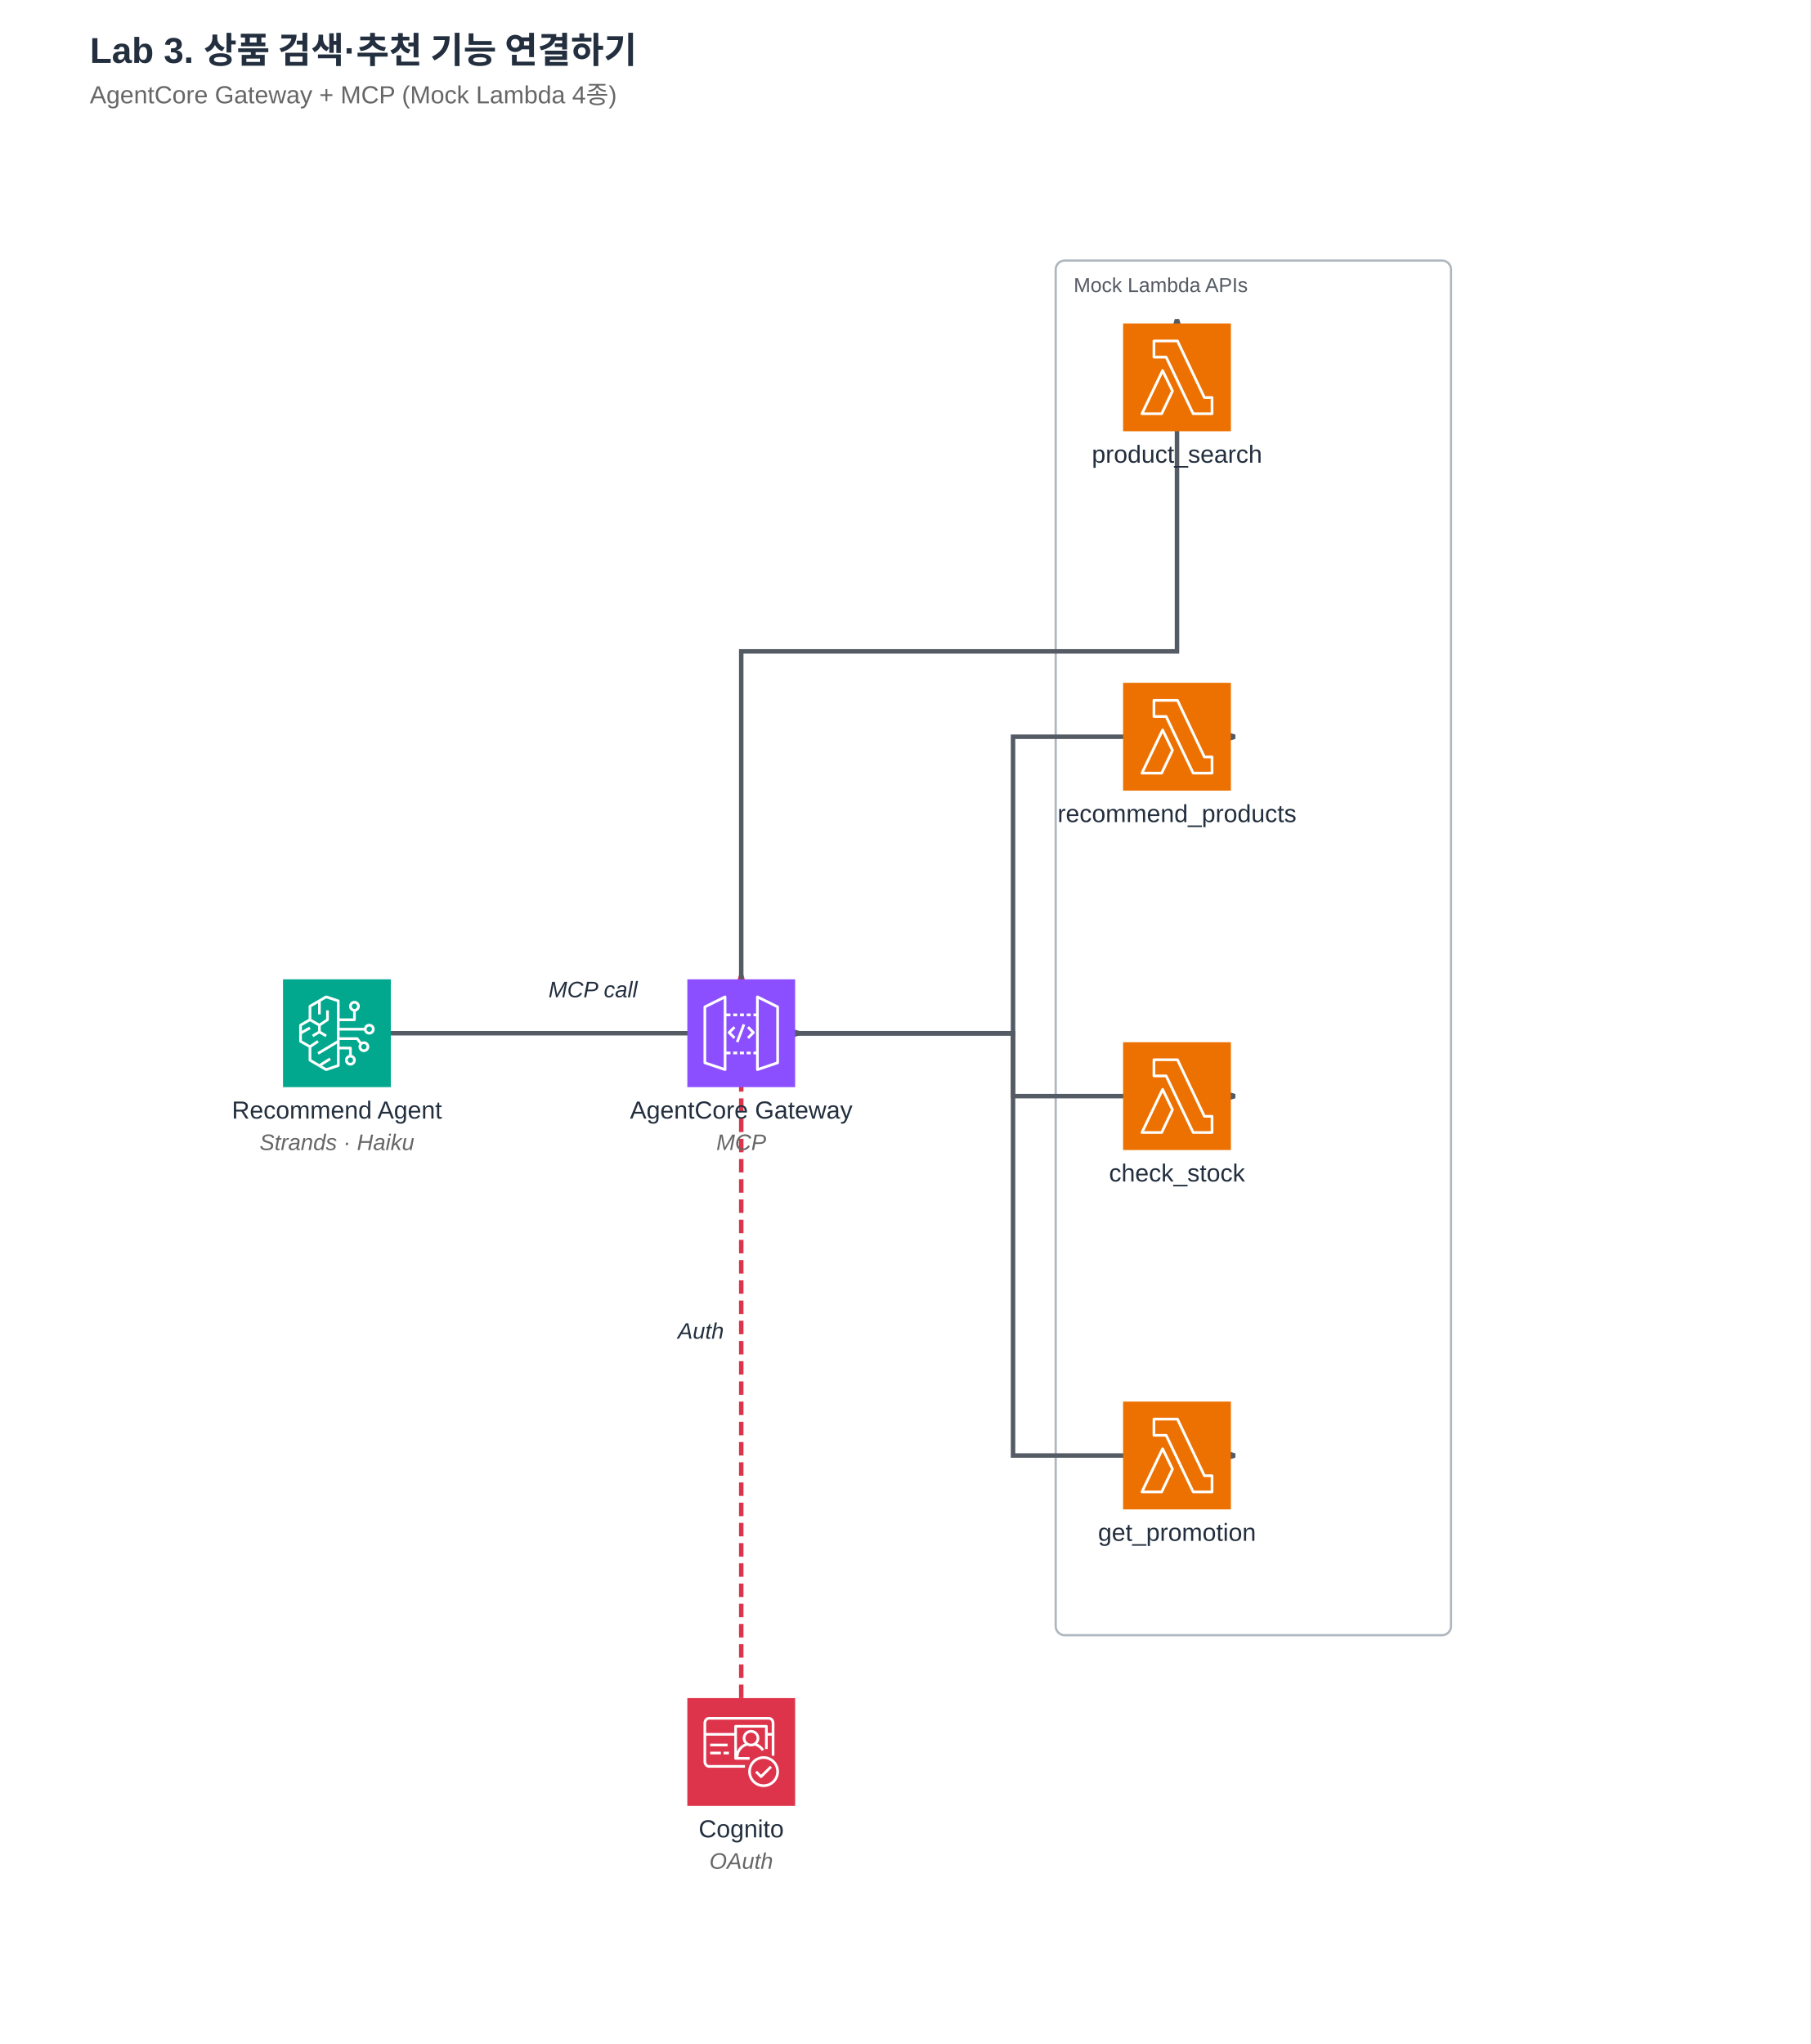
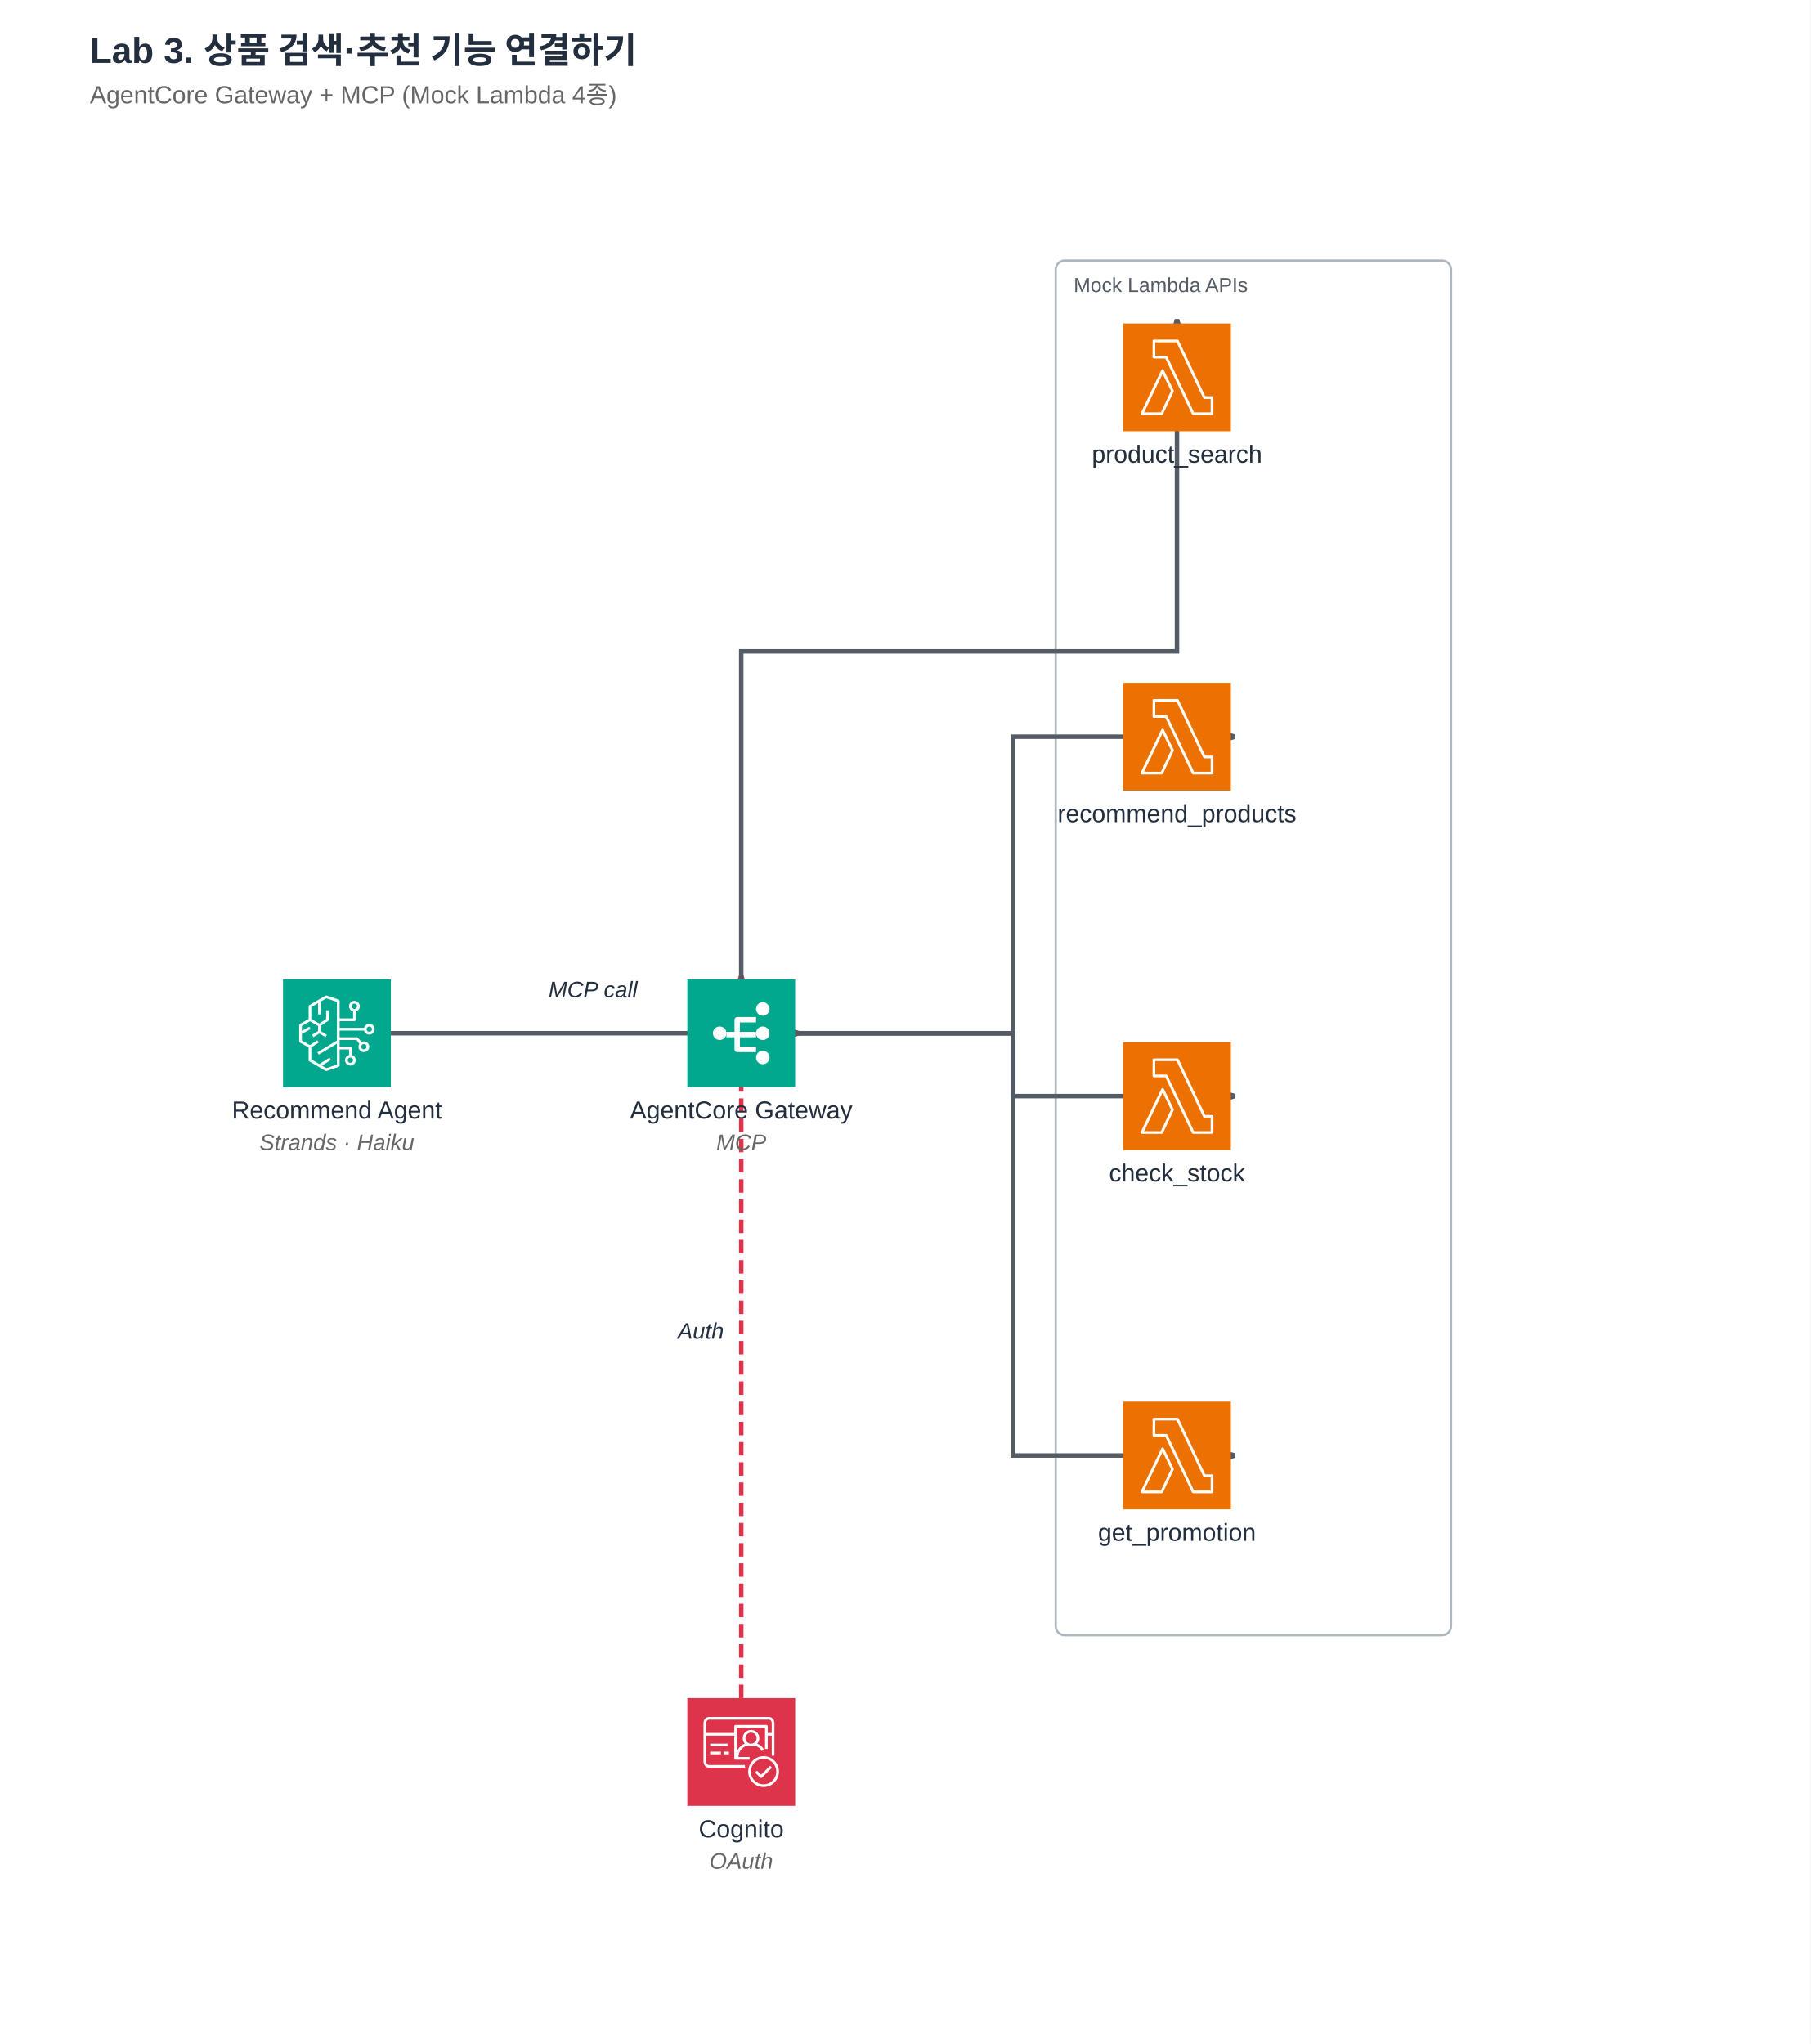
<svg xmlns="http://www.w3.org/2000/svg" viewBox="0 0 806 910" width="806" height="910">
  <defs>
    <marker id="arrowhead" markerWidth="12" markerHeight="8" refX="11" refY="4" orient="auto" fill="none" stroke="#545B64" stroke-width="1.5">
      <polyline points="1 1, 11 4, 1 7" />
    </marker>
    <marker id="arrowhead-reverse" markerWidth="12" markerHeight="8" refX="1" refY="4" orient="auto" fill="none" stroke="#545B64" stroke-width="1.5">
      <polyline points="11 1, 1 4, 11 7" />
    </marker>
    <marker id="arrowhead-DD344C" markerWidth="12" markerHeight="8" refX="11" refY="4" orient="auto" fill="none" stroke="#DD344C" stroke-width="1.5">
      <polyline points="1 1, 11 4, 1 7" />
    </marker>
    <marker id="arrowhead-DD344C-reverse" markerWidth="12" markerHeight="8" refX="1" refY="4" orient="auto" fill="none" stroke="#DD344C" stroke-width="1.5">
      <polyline points="11 1, 1 4, 11 7" />
    </marker>
-     <symbol id="icon-api-gateway" viewBox="0 0 80 80">
-       <g id="Icon-Architecture/64/Arch_Amazon-API-Gateway_64">
-         <g id="Icon-Architecture-BG/64/Networking-Content-Delivery">
-           <rect x="0" y="0" width="80" height="80" id="Rectangle" fill="#8C4FFF" />
-         </g>
-         <g id="Icon-Service/64/Amazon-API-Gateway_64">
-           <path d="M34.065 55.632 37 55.632 37 53.615 34.065 53.615 34.065 55.632ZM39 55.632 42 55.632 42 53.615 39 53.615 39 55.632ZM27 14.63 14 21.082 14 61.193 27 65.59 27 14.63ZM29 27.393 29 53.615 32 53.615 32 55.632 29 55.632 29 66.992C29 67.316 28.845 67.621 28.584 67.81 28.412 67.936 28.207 68 28 68 27.894 68 27.786 67.983 27.682 67.948L12.682 62.876C12.274 62.737 12 62.352 12 61.92L12 20.454C12 20.07 12.217 19.718 12.559 19.549L27.559 12.104C27.868 11.95 28.235 11.968 28.528 12.152 28.821 12.336 29 12.66 29 13.009L29 25.376 32 25.376 32 27.393 29 27.393ZM44 55.632 47 55.632 47 53.615 44 53.615 44 55.632ZM44.065 27.393 47 27.393 47 25.376 44.065 25.376 44.065 27.393ZM39.065 27.393 42 27.393 42 25.376 39.065 25.376 39.065 27.393ZM34.065 27.393 37 27.393 37 25.376 34.065 25.376 34.065 27.393ZM66 21.082 53 14.63 53 65.59 66 61.193 66 21.082ZM68 61.92C68 62.352 67.726 62.737 67.318 62.876L52.318 67.948C52.214 67.983 52.106 68 52 68 51.793 68 51.588 67.936 51.416 67.81 51.155 67.621 51 67.316 51 66.992L51 55.632 49.065 55.632 49.065 53.615 51 53.615 51 27.393 49.065 27.393 49.065 25.376 51 25.376 51 13.009C51 12.66 51.179 12.336 51.472 12.152 51.765 11.968 52.131 11.95 52.441 12.104L67.441 19.549C67.783 19.718 68 20.07 68 20.454L68 61.92ZM42.934 33.807 41.066 33.083 36.066 46.194 37.934 46.918 42.934 33.807ZM49.707 40.209C50.098 39.815 50.098 39.176 49.707 38.783L45.707 34.749 44.293 36.175 47.586 39.496 44.293 42.817 45.707 44.243 49.707 40.209ZM34.293 44.243 30.293 40.209C29.902 39.815 29.902 39.176 30.293 38.783L34.293 34.749 35.707 36.175 32.414 39.496 35.707 42.817 34.293 44.243Z" id="Amazon-API-Gateway_Icon_64_Squid" fill="#FFFFFF" fill-rule="evenodd" clip-rule="evenodd" />
+     <symbol id="icon-agentcore-gateway" viewBox="0 0 80 80">
+       <g stroke="none" stroke-width="1" fill="none" fill-rule="evenodd">
+         <rect x="0" y="0" width="80" height="80" fill="#01A88D" />
+         <g fill="#FFFFFF" transform="translate(14 14)">
+           <circle cx="10" cy="26" r="5" />
+           <circle cx="42" cy="8" r="5" />
+           <circle cx="42" cy="26" r="5" />
+           <circle cx="42" cy="44" r="5" />
+           <path d="M15 25h6v-9c0-1.1.9-2 2-2h14v4H25v7h12v4H25v7h12v4H23c-1.1 0-2-.9-2-2v-9h-6v-4z" />
        </g>
      </g>
    </symbol>
    <symbol id="icon-bedrock" viewBox="0 0 80 80">
      <g id="Icon-Architecture/64/Arch_Amazon-Bedrock_64" stroke="none" stroke-width="1" fill="none" fill-rule="evenodd">
        <g id="Icon-Architecture-BG/64/Machine-Learning" fill="#01A88D">
          <rect x="0" y="0" width="80" height="80" id="Rectangle" />
        </g>
        <g id="Icon-Service/64/Amazon-Bedrock_64" fill="#FFFFFF" transform="translate(12 12)">
          <path d="M52 27C50.897 27 50 26.103 50 25 50 23.897 50.897 23 52 23 53.103 23 54 23.897 54 25 54 26.103 53.103 27 52 27L52 27ZM20.113 53.908 16.865 52.014 23.53 47.848 22.47 46.152 14.913 50.875 9 47.426 9 38.535 14.555 34.832 13.445 33.168 7.959 36.825 2 33.42 2 28.58 8.496 24.868 7.504 23.132 2 26.277 2 22.58 8 19.152 14 22.58 14 26.434 9.485 29.143 10.515 30.857 15 28.166 19.485 30.857 20.515 29.143 16 26.434 16 22.535 21.555 18.832C21.833 18.646 22 18.334 22 18L22 11 20 11 20 17.465 14.959 20.825 9 17.42 9 8.574 14 5.658 14 14 16 14 16 4.491 20.113 2.092 28 4.721 28 33.434 13.485 42.143 14.515 43.857 28 35.766 28 51.279 20.113 53.908ZM50 38C50 39.103 49.103 40 48 40 46.897 40 46 39.103 46 38 46 36.897 46.897 36 48 36 49.103 36 50 36.897 50 38L50 38ZM40 48C40 49.103 39.103 50 38 50 36.897 50 36 49.103 36 48 36 46.897 36.897 46 38 46 39.103 46 40 46.897 40 48L40 48ZM39 8C39 6.897 39.897 6 41 6 42.103 6 43 6.897 43 8 43 9.103 42.103 10 41 10 39.897 10 39 9.103 39 8L39 8ZM52 21C50.141 21 48.589 22.28 48.142 24L30 24 30 19 41 19C41.553 19 42 18.552 42 18L42 11.858C43.72 11.411 45 9.858 45 8 45 5.794 43.206 4 41 4 38.794 4 37 5.794 37 8 37 9.858 38.28 11.411 40 11.858L40 17 30 17 30 4C30 3.569 29.725 3.188 29.316 3.051L20.316 0.051C20.042-0.039 19.744-0.009 19.496 0.136L7.496 7.136C7.188 7.315 7 7.645 7 8L7 17.42 0.504 21.132C0.192 21.31 0 21.641 0 22L0 34C0 34.359 0.192 34.69 0.504 34.868L7 38.58 7 48C7 48.355 7.188 48.685 7.496 48.864L19.496 55.864C19.65 55.954 19.825 56 20 56 20.106 56 20.213 55.983 20.316 55.949L29.316 52.949C29.725 52.812 30 52.431 30 52L30 40 37 40 37 44.142C35.28 44.589 34 46.142 34 48 34 50.206 35.794 52 38 52 40.206 52 42 50.206 42 48 42 46.142 40.72 44.589 39 44.142L39 39C39 38.448 38.553 38 38 38L30 38 30 33 42.5 33 44.638 35.85C44.239 36.472 44 37.207 44 38 44 40.206 45.794 42 48 42 50.206 42 52 40.206 52 38 52 35.794 50.206 34 48 34 47.316 34 46.682 34.188 46.119 34.492L43.8 31.4C43.611 31.148 43.314 31 43 31L30 31 30 26 48.142 26C48.589 27.72 50.141 29 52 29 54.206 29 56 27.206 56 25 56 22.794 54.206 21 52 21L52 21Z" id="Fill-1" />
        </g>
      </g>
    </symbol>
    <symbol id="icon-cognito" viewBox="0 0 80 80">
      <g id="Icon-Architecture/64/Arch_Amazon-Cognito_64" stroke="none" stroke-width="1" fill="none" fill-rule="evenodd">
        <g id="Icon-Architecture-BG/64/Security-Identity-Compliance" fill="#DD344C">
          <rect x="0" y="0" width="80" height="80" id="Rectangle" />
        </g>
        <path d="M16.964 35.808 29.869 35.808 29.869 33.825 16.964 33.825 16.964 35.808ZM61.376 50.231 62.779 51.633 55.407 58.994C55.213 59.187 54.959 59.284 54.706 59.284 54.451 59.284 54.197 59.187 54.004 58.994L50.295 55.291 51.699 53.89 54.706 56.891 61.376 50.231ZM65.944 55.694C65.718 57.557 64.959 59.291 63.747 60.709 62.886 61.716 61.799 62.548 60.604 63.115 59.001 63.876 57.22 64.164 55.446 63.948 53.721 63.738 52.095 63.058 50.74 61.982 48.137 59.916 46.822 56.711 47.222 53.409 47.601 50.288 49.492 47.566 52.28 46.127 53.617 45.438 55.08 45.084 56.57 45.084 56.952 45.084 57.337 45.108 57.721 45.155 60.834 45.534 63.55 47.437 64.981 50.243 65.84 51.926 66.172 53.811 65.944 55.694L65.944 55.694ZM66.75 49.344C65.018 45.948 61.732 43.646 57.962 43.187 55.681 42.908 53.403 43.317 51.369 44.366 47.996 46.106 45.709 49.398 45.251 53.171 44.768 57.161 46.358 61.036 49.505 63.535 51.146 64.837 53.117 65.661 55.205 65.916 55.667 65.972 56.13 66 56.592 66 58.271 66 59.93 65.629 61.456 64.906 62.902 64.22 64.218 63.213 65.257 61.995 66.723 60.28 67.642 58.184 67.915 55.932 68.192 53.657 67.788 51.379 66.75 49.344L66.75 49.344ZM26.891 41.755 30.861 41.755 30.861 39.773 26.891 39.773 26.891 41.755ZM16.964 41.755 24.905 41.755 24.905 39.773 16.964 39.773 16.964 41.755ZM16.106 15.982 60.508 15.982C61.677 15.982 62.628 17.139 62.628 18.561L62.628 25.895 59.65 25.895 59.65 20.939C59.65 20.392 59.206 19.948 58.657 19.948L35.825 19.948C35.276 19.948 34.832 20.392 34.832 20.939L34.832 25.895 13.985 25.895 13.985 18.561C13.985 17.163 14.957 15.982 16.106 15.982L16.106 15.982ZM47.256 25.608C49.561 25.608 51.437 27.461 51.437 29.739 51.437 31.241 50.608 32.623 49.273 33.347 48.007 34.034 46.48 34.025 45.23 33.348 43.901 32.622 43.076 31.24 43.076 29.739 43.076 27.461 44.95 25.608 47.256 25.608L47.256 25.608ZM13.985 47.108 13.985 27.878 34.832 27.878 34.832 44.729C34.832 45.278 35.276 45.721 35.825 45.721L46.203 45.721 46.203 43.738 37.912 43.738C37.998 39.771 40.636 36.344 44.434 35.25 46.189 36.07 48.285 36.078 50.066 35.249 52.229 35.873 54.121 37.318 55.293 39.254L56.992 38.227C55.788 36.243 53.963 34.695 51.846 33.795 52.838 32.694 53.422 31.263 53.422 29.739 53.422 26.368 50.655 23.625 47.256 23.625 43.856 23.625 41.09 26.368 41.09 29.739 41.09 31.257 41.668 32.683 42.654 33.784 40 34.9 37.928 36.992 36.818 39.573L36.818 21.93 57.665 21.93 57.665 37.791 59.65 37.791 59.65 27.878 62.628 27.878 62.629 42.747 64.615 42.747 64.614 18.561C64.614 16.046 62.772 14 60.508 14L16.106 14C13.841 14 12 16.046 12 18.561L12 47.108C12 49.623 13.841 51.668 16.106 51.668L42.774 51.668 42.774 49.686 16.106 49.686C14.957 49.686 13.985 48.506 13.985 47.108L13.985 47.108Z" id="Amazon-Cognito_Icon_64_Squid" fill="#FFFFFF" />
      </g>
    </symbol>
    <symbol id="icon-lambda" viewBox="0 0 80 80">
      <g id="Icon-Architecture/64/Arch_AWS-Lambda_64" stroke="none" stroke-width="1" fill="none" fill-rule="evenodd">
        <g id="Icon-Architecture-BG/64/Compute" fill="#ED7100">
          <rect x="0" y="0" width="80" height="80" id="Rectangle" />
        </g>
        <path d="M28.008 66 15.591 66 29.324 37.296 35.546 50.106 28.008 66ZM30.22 34.553C30.051 34.208 29.701 33.989 29.318 33.989L29.315 33.989C28.929 33.99 28.578 34.211 28.413 34.558L13.098 66.569C12.95 66.879 12.971 67.243 13.155 67.534 13.338 67.824 13.658 68 14.002 68L28.642 68C29.03 68 29.382 67.777 29.548 67.428L37.564 50.528C37.693 50.254 37.692 49.937 37.559 49.665L30.22 34.553ZM64.995 66 52.659 66 32.867 24.57C32.701 24.222 32.349 24 31.962 24L23.89 24 23.899 14 39.72 14 59.42 55.429C59.586 55.777 59.939 56 60.325 56L64.995 56 64.995 66ZM65.998 54 60.96 54 41.259 12.571C41.094 12.223 40.741 12 40.353 12L22.898 12C22.345 12 21.896 12.447 21.895 12.999L21.884 24.999C21.884 25.265 21.989 25.519 22.178 25.707 22.365 25.895 22.62 26 22.887 26L31.329 26 51.122 67.43C51.288 67.778 51.639 68 52.026 68L65.998 68C66.552 68 67 67.552 67 67L67 55C67 54.448 66.552 54 65.998 54L65.998 54Z" id="AWS-Lambda_Icon_64_Squid" fill="#FFFFFF" />
      </g>
    </symbol>
  </defs>
  <rect width="100%" height="100%" fill="#FFFFFF" />
  <text x="40" y="28" font-family="Amazon Ember, Helvetica Neue, Arial, sans-serif" font-size="16" font-weight="bold" fill="#232F3E">Lab 3. 상품 검색·추천 기능 연결하기</text>
  <text x="40" y="46" font-family="Amazon Ember, Helvetica Neue, Arial, sans-serif" font-size="11" fill="#666666">AgentCore Gateway + MCP (Mock Lambda 4종)</text>
  <rect x="470.0" y="116.0" width="176.0" height="612.0" fill="none" stroke="#AEB6BF" stroke-width="1" rx="4" />
  <text x="478.0" y="130.0" font-family="Amazon Ember, Helvetica Neue, Arial, sans-serif" font-size="9" fill="#545B64">Mock Lambda APIs</text>
  <path d="M 174.0,460.0 L 354.0,460.0" fill="none" stroke="#545B64" stroke-width="2" marker-end="url(#arrowhead)" />
  <text x="264.0" y="444.0" text-anchor="middle" font-family="Amazon Ember, Helvetica Neue, Arial, sans-serif" font-size="10" font-style="italic" fill="#232F3E">MCP call</text>
  <path d="M 330.0,756.0 L 330.0,436.0" fill="none" stroke="#DD344C" stroke-width="2" stroke-dasharray="6,3" marker-end="url(#arrowhead-DD344C)" />
  <text x="312.0" y="596.0" text-anchor="middle" font-family="Amazon Ember, Helvetica Neue, Arial, sans-serif" font-size="10" font-style="italic" fill="#232F3E">Auth</text>
  <path d="M 330.0,436.0 L 330.0,290.0 L 524.0,290.0 L 524.0,144.0" fill="none" stroke="#545B64" stroke-width="2" marker-end="url(#arrowhead)" />
  <path d="M 354.0,460.0 L 451.0,460.0 L 451.0,328.0 L 548.0,328.0" fill="none" stroke="#545B64" stroke-width="2" marker-end="url(#arrowhead)" />
  <path d="M 354.0,460.0 L 451.0,460.0 L 451.0,488.0 L 548.0,488.0" fill="none" stroke="#545B64" stroke-width="2" marker-end="url(#arrowhead)" />
  <path d="M 354.0,460.0 L 451.0,460.0 L 451.0,648.0 L 548.0,648.0" fill="none" stroke="#545B64" stroke-width="2" marker-end="url(#arrowhead)" />
  <use href="#icon-bedrock" x="126.0" y="436.0" width="48" height="48" />
  <text x="150.0" y="498.0" text-anchor="middle" font-family="Amazon Ember, Helvetica Neue, Arial, sans-serif" font-size="11" fill="#232F3E">Recommend Agent</text>
  <text x="150.0" y="512.0" text-anchor="middle" font-family="Amazon Ember, Helvetica Neue, Arial, sans-serif" font-size="10" font-style="italic" fill="#666666">Strands · Haiku</text>
-   <use href="#icon-api-gateway" x="306.0" y="436.0" width="48" height="48" />
+   <use href="#icon-agentcore-gateway" x="306.0" y="436.0" width="48" height="48" />
  <text x="330.0" y="498.0" text-anchor="middle" font-family="Amazon Ember, Helvetica Neue, Arial, sans-serif" font-size="11" fill="#232F3E">AgentCore Gateway</text>
  <text x="330.0" y="512.0" text-anchor="middle" font-family="Amazon Ember, Helvetica Neue, Arial, sans-serif" font-size="10" font-style="italic" fill="#666666">MCP</text>
  <use href="#icon-cognito" x="306.0" y="756.0" width="48" height="48" />
  <text x="330.0" y="818.0" text-anchor="middle" font-family="Amazon Ember, Helvetica Neue, Arial, sans-serif" font-size="11" fill="#232F3E">Cognito</text>
  <text x="330.0" y="832.0" text-anchor="middle" font-family="Amazon Ember, Helvetica Neue, Arial, sans-serif" font-size="10" font-style="italic" fill="#666666">OAuth</text>
  <use href="#icon-lambda" x="500.0" y="144.0" width="48" height="48" />
  <text x="524.0" y="206.0" text-anchor="middle" font-family="Amazon Ember, Helvetica Neue, Arial, sans-serif" font-size="11" fill="#232F3E">product_search</text>
  <use href="#icon-lambda" x="500.0" y="304.0" width="48" height="48" />
  <text x="524.0" y="366.0" text-anchor="middle" font-family="Amazon Ember, Helvetica Neue, Arial, sans-serif" font-size="11" fill="#232F3E">recommend_products</text>
  <use href="#icon-lambda" x="500.0" y="464.0" width="48" height="48" />
  <text x="524.0" y="526.0" text-anchor="middle" font-family="Amazon Ember, Helvetica Neue, Arial, sans-serif" font-size="11" fill="#232F3E">check_stock</text>
  <use href="#icon-lambda" x="500.0" y="624.0" width="48" height="48" />
  <text x="524.0" y="686.0" text-anchor="middle" font-family="Amazon Ember, Helvetica Neue, Arial, sans-serif" font-size="11" fill="#232F3E">get_promotion</text>
</svg>
